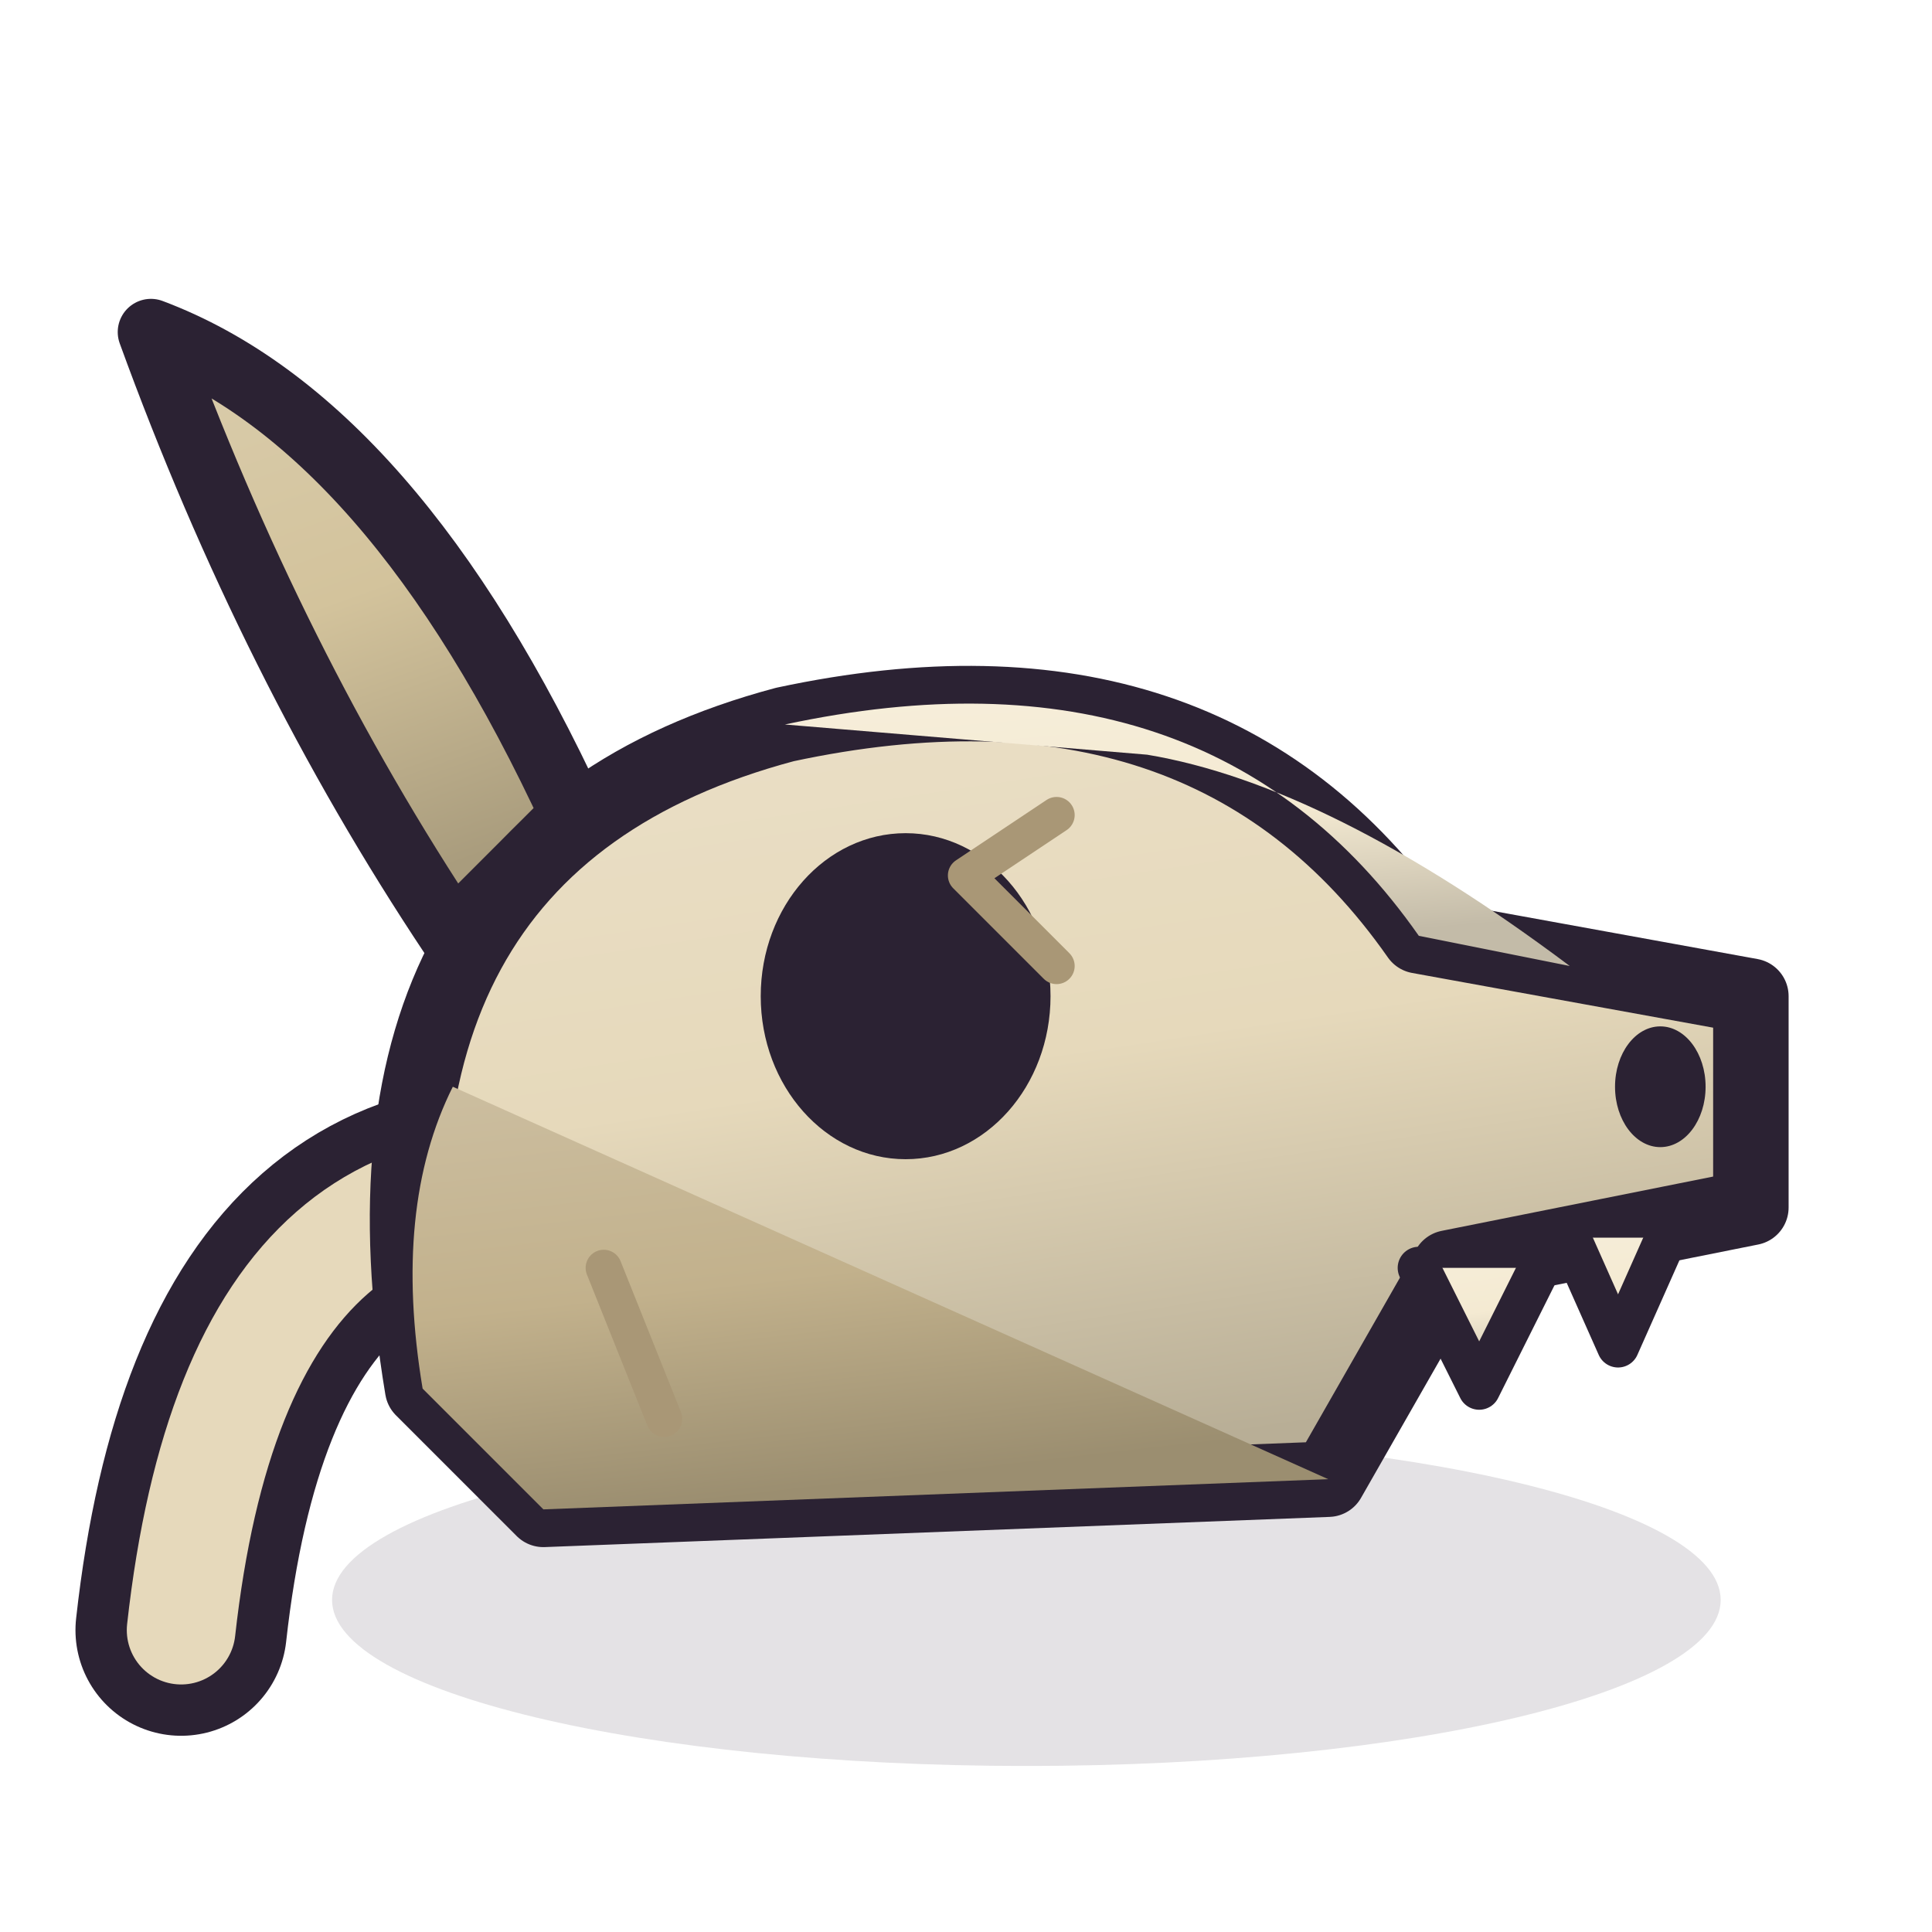
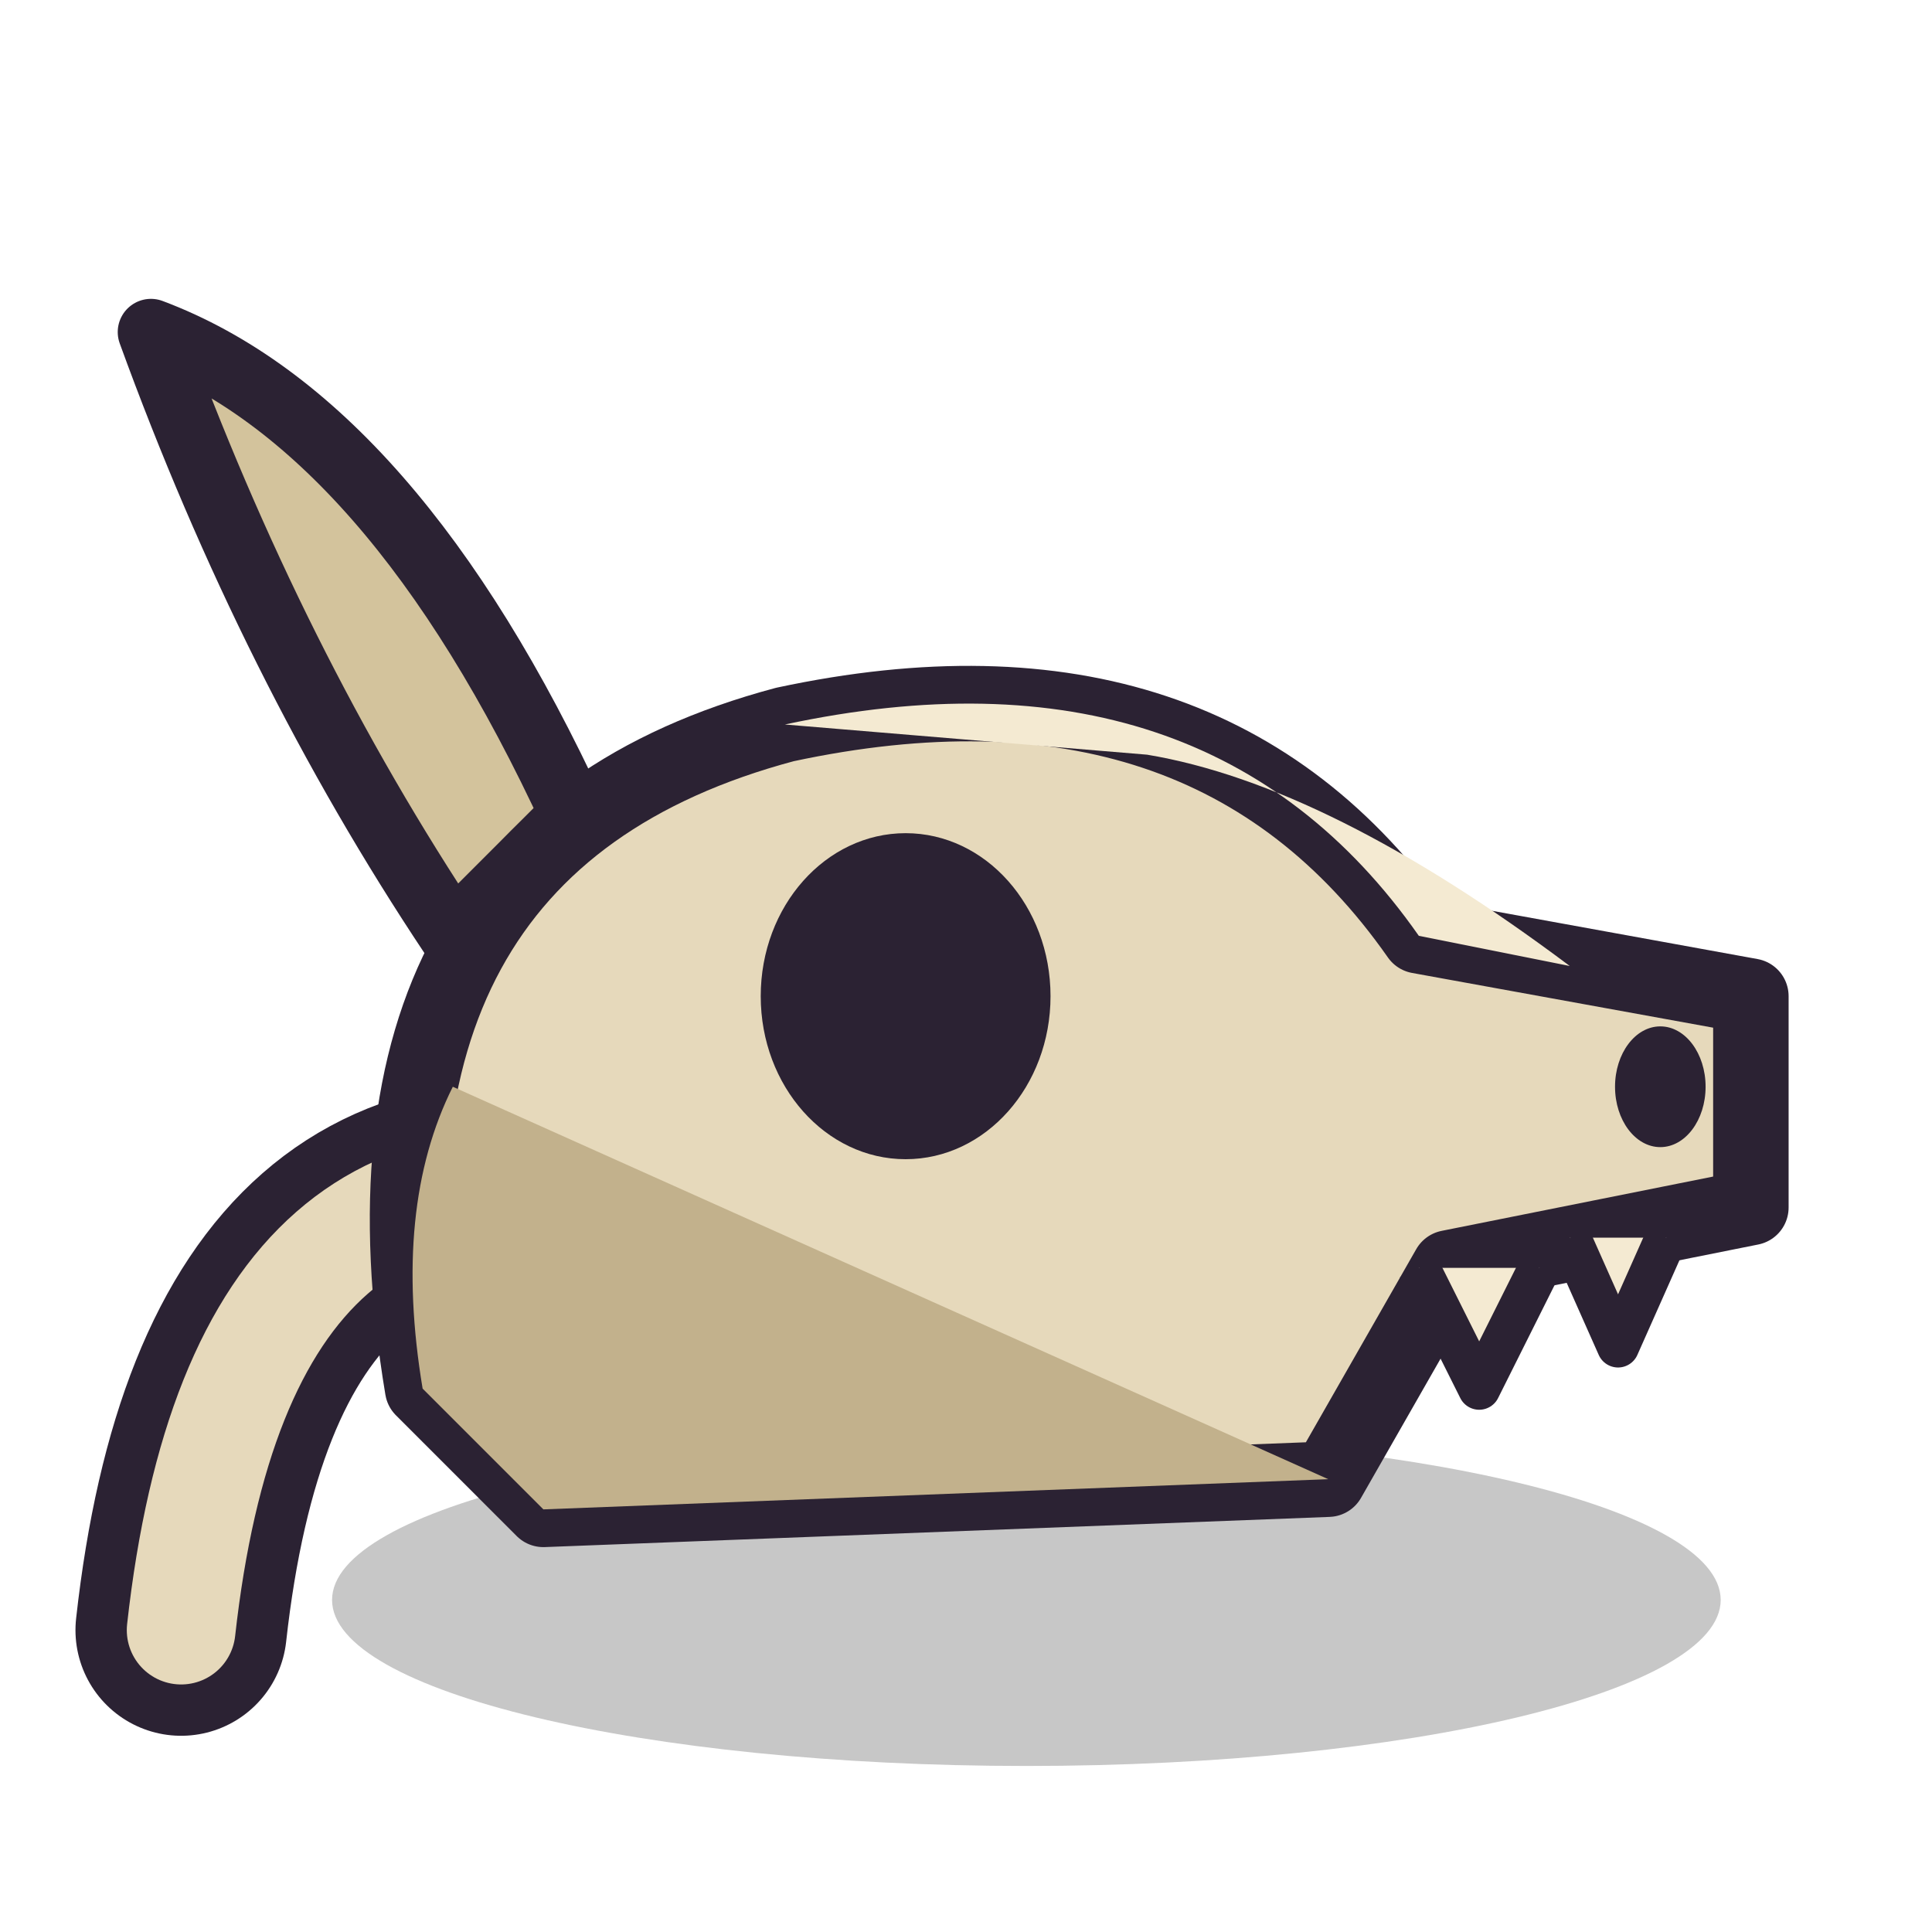
- <svg xmlns="http://www.w3.org/2000/svg" width="64" height="64" viewBox="0 0 64 64" stroke-linecap="round" stroke-linejoin="round">
-   <defs>
-     <linearGradient id="material0" x1="0" y1="0" x2=".25" y2="1">
-       <stop offset="0" stop-color="#ccbea0" />
-       <stop offset=".52" stop-color="#c2b18c" />
-       <stop offset="1" stop-color="#9b8e70" />
-     </linearGradient>
-     <linearGradient id="material1" x1="0" y1="0" x2=".25" y2="1">
-       <stop offset="0" stop-color="#dacdad" />
-       <stop offset=".52" stop-color="#d3c39c" />
-       <stop offset="1" stop-color="#a99c7d" />
-     </linearGradient>
-     <linearGradient id="material2" x1="0" y1="0" x2=".25" y2="1">
-       <stop offset="0" stop-color="#eadfc7" />
-       <stop offset=".52" stop-color="#e6d9bb" />
-       <stop offset="1" stop-color="#b8ae96" />
-     </linearGradient>
-     <linearGradient id="material3" x1="0" y1="0" x2=".25" y2="1">
-       <stop offset="0" stop-color="#f6eeda" />
-       <stop offset=".52" stop-color="#f4ead2" />
-       <stop offset="1" stop-color="#c3bba8" />
-     </linearGradient>
-   </defs>
-   <ellipse cx="34" cy="53" rx="23" ry="5.5" fill="#2b2233" opacity=".13" />
+ <svg xmlns="http://www.w3.org/2000/svg" viewBox="0 0 64 64">
+   <ellipse cx="34" cy="53" rx="23" ry="5.5" fill="#000000" opacity="0.22" />
  <path d="M6 54 Q8 36 22 40" fill="none" stroke="#2b2233" stroke-width="7" stroke-linecap="round" />
  <path d="M6 54 Q8 36 22 40" fill="none" stroke="#e6d9bb" stroke-width="3.6" stroke-linecap="round" />
-   <path d="M19 27 Q13 14 5 11 Q9 22 15 31 Z" fill="url(#material1)" stroke="#2b2233" stroke-width="2.2" stroke-linejoin="round" />
-   <path d="M14 46 Q11 28 26 24 Q40 21 47 31 L58 33 L58 40 L48 42 L44 49 L18 50 Z" fill="url(#material2)" stroke="#2b2233" stroke-width="2.5" stroke-linejoin="round" />
-   <path d="M14 46 Q13 40 15 36 L44 49 L18 50 Z" fill="url(#material0)" />
-   <path d="M26 24 Q40 21 47 31 L52 32 Q44 26 38 25 Z" fill="url(#material3)" />
+   <path d="M19 27 Q13 14 5 11 Q9 22 15 31 Z" fill="#d3c39c" stroke="#2b2233" stroke-width="2.2" stroke-linejoin="round" />
+   <path d="M14 46 Q11 28 26 24 Q40 21 47 31 L58 33 L58 40 L48 42 L44 49 L18 50 Z" fill="#e6d9bb" stroke="#2b2233" stroke-width="2.5" stroke-linejoin="round" />
+   <path d="M14 46 Q13 40 15 36 L44 49 L18 50 Z" fill="#c2b18c" />
+   <path d="M26 24 Q40 21 47 31 L52 32 Q44 26 38 25 Z" fill="#f4ead2" />
  <ellipse cx="30" cy="33" rx="4.8" ry="5.4" fill="#2b2233" />
  <ellipse cx="55" cy="36" rx="1.5" ry="2" fill="#2b2233" />
-   <path d="M47 42 l2 4 2 -4 M52 41 l1.6 3.6 1.6 -3.6" fill="url(#material3)" stroke="#2b2233" stroke-width="1.4" stroke-linejoin="round" />
-   <path d="M35 27 32 29 35 32M20 42 22 47" fill="none" stroke="#a99776" stroke-width="1.2" />
+   <path d="M47 42 l2 4 2 -4 M52 41 l1.6 3.6 1.6 -3.6" fill="#f4ead2" stroke="#2b2233" stroke-width="1.4" stroke-linejoin="round" />
</svg>
